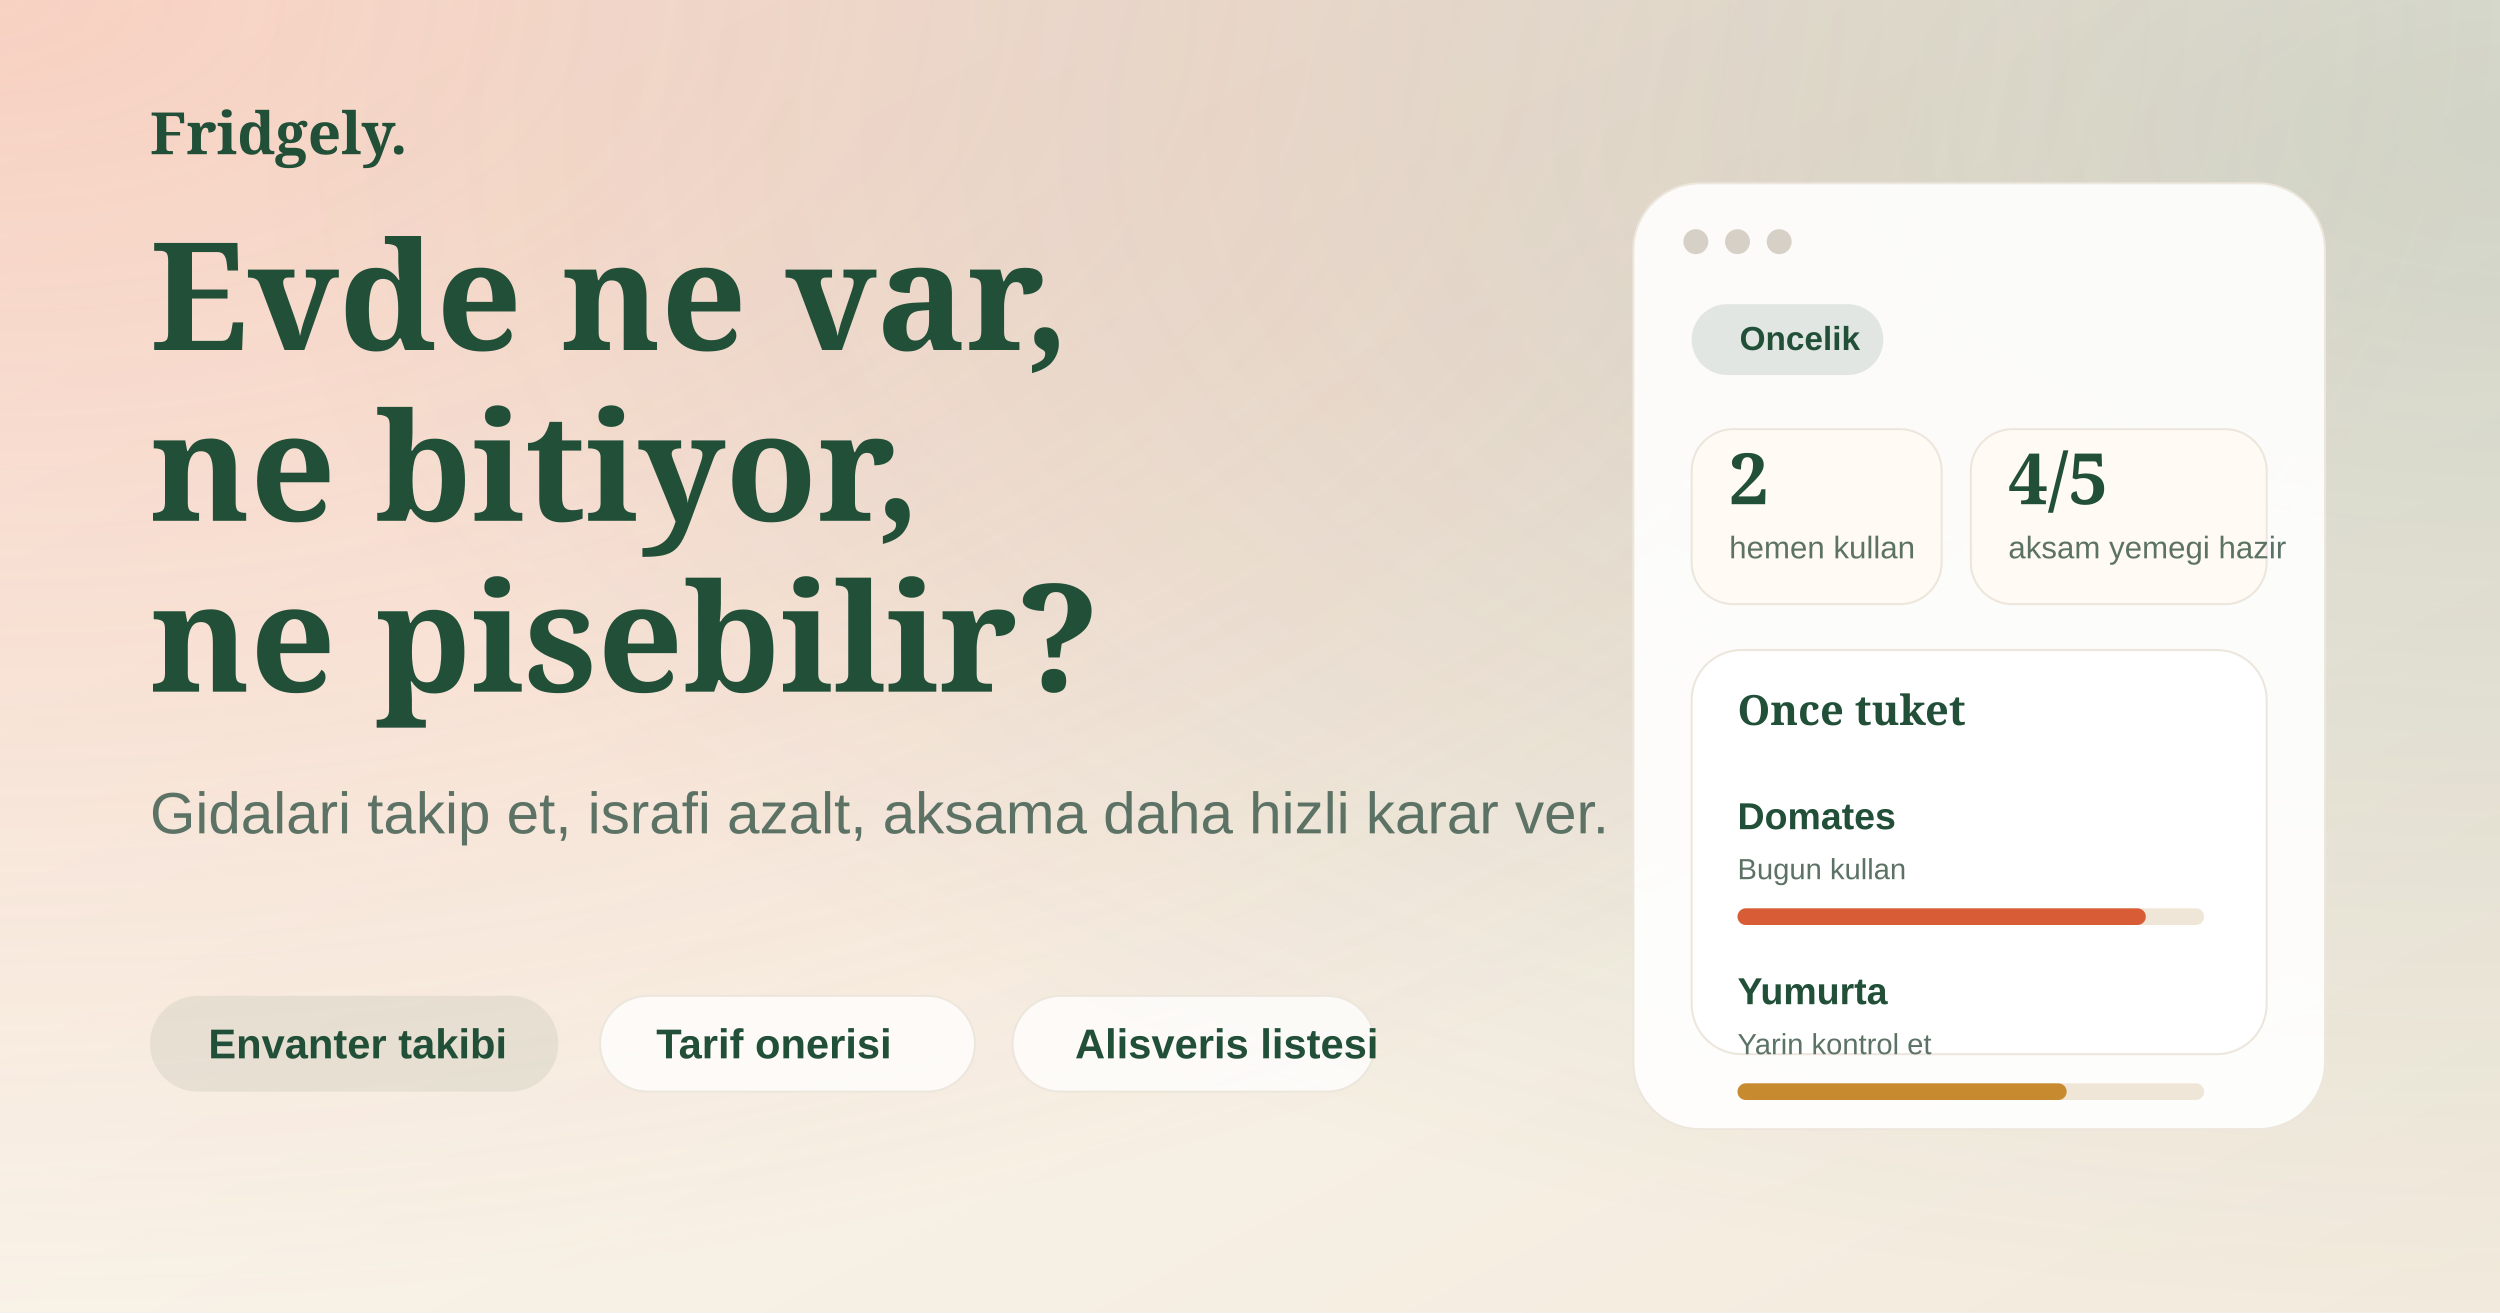
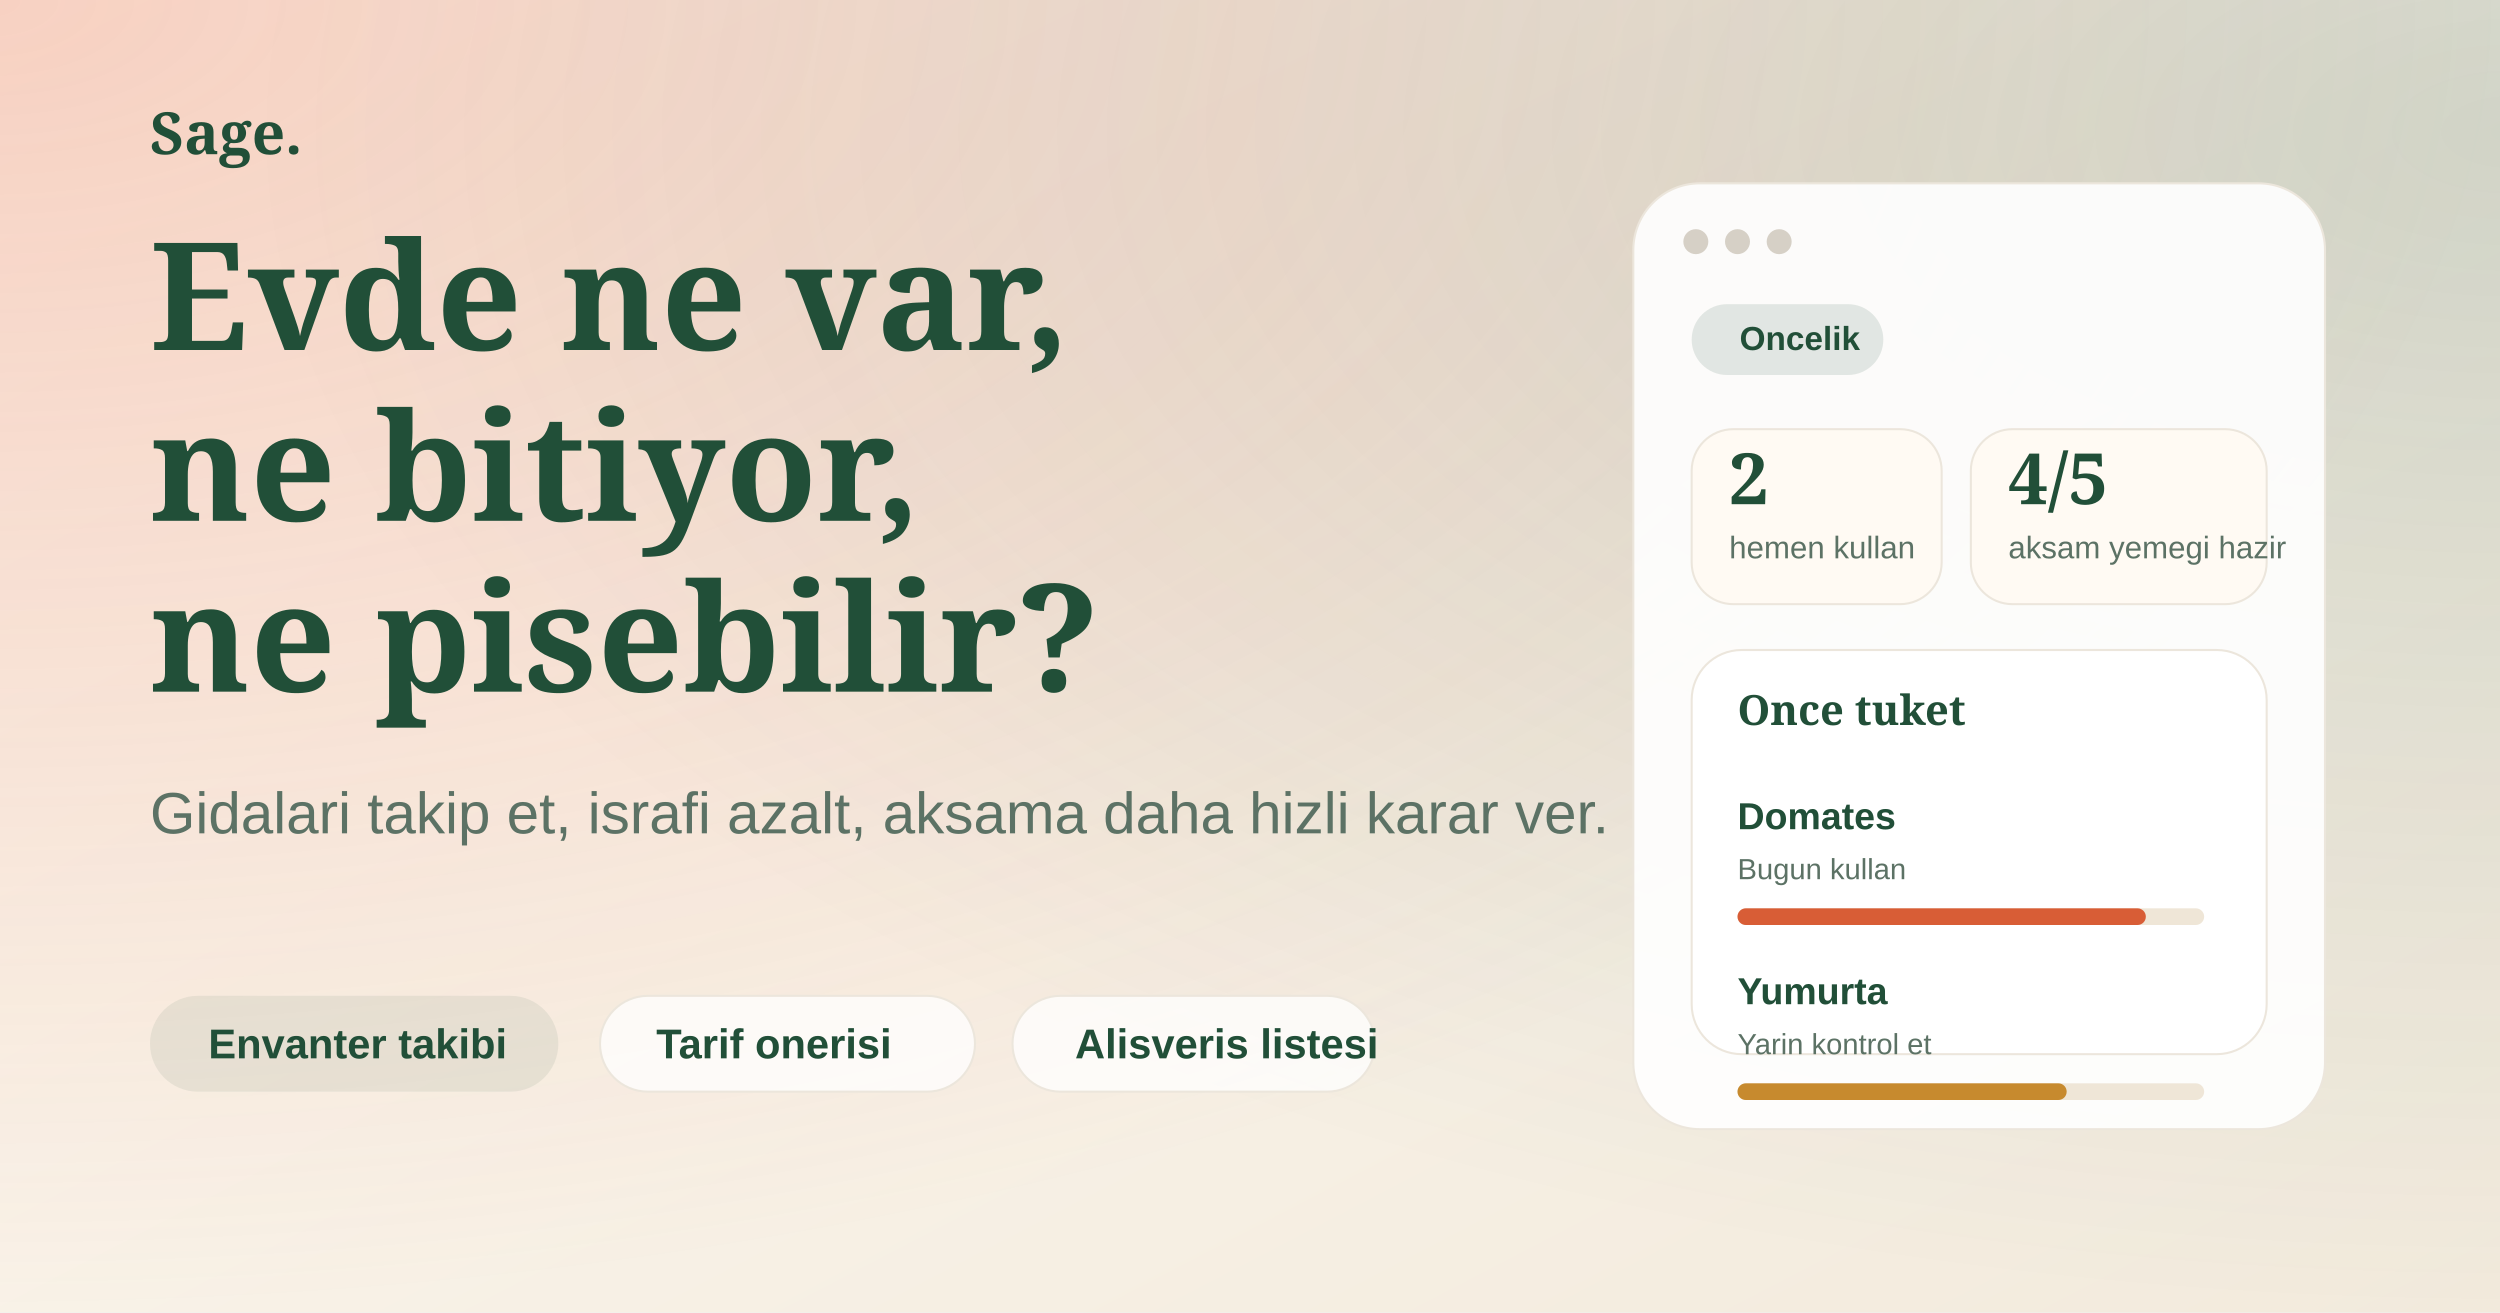
<svg xmlns="http://www.w3.org/2000/svg" width="1200" height="630" viewBox="0 0 1200 630" role="img" aria-labelledby="title desc">
  <defs>
    <linearGradient id="bg" x1="0%" y1="0%" x2="100%" y2="100%">
      <stop offset="0%" stop-color="#fffaf3" />
      <stop offset="100%" stop-color="#f2eadc" />
    </linearGradient>
    <radialGradient id="glowA" cx="0%" cy="0%" r="100%">
      <stop offset="0%" stop-color="#e05d36" stop-opacity="0.26" />
      <stop offset="100%" stop-color="#e05d36" stop-opacity="0" />
    </radialGradient>
    <radialGradient id="glowB" cx="100%" cy="10%" r="90%">
      <stop offset="0%" stop-color="#214f38" stop-opacity="0.18" />
      <stop offset="100%" stop-color="#214f38" stop-opacity="0" />
    </radialGradient>
  </defs>
  <rect width="1200" height="630" fill="url(#bg)" />
  <rect width="1200" height="630" fill="url(#glowA)" />
  <rect width="1200" height="630" fill="url(#glowB)" />
  <g transform="translate(72 74)">
-     <text x="0" y="0" fill="#214f38" font-size="28" font-family="Georgia, serif" font-weight="700">Fridgely.</text>
+     <text x="0" y="0" fill="#214f38" font-size="28" font-family="Georgia, serif" font-weight="700">Sage.</text>
    <text x="0" y="94" fill="#214f38" font-size="72" font-family="Georgia, serif" font-weight="700">Evde ne var,</text>
    <text x="0" y="176" fill="#214f38" font-size="72" font-family="Georgia, serif" font-weight="700">ne bitiyor,</text>
    <text x="0" y="258" fill="#214f38" font-size="72" font-family="Georgia, serif" font-weight="700">ne pisebilir?</text>
    <text x="0" y="326" fill="#5c7265" font-size="28" font-family="Arial, Helvetica, sans-serif">Gidalari takip et, israfi azalt, aksama daha hizli karar ver.</text>
    <g transform="translate(0 404)">
      <rect x="0" y="0" width="196" height="46" rx="23" fill="#214f38" fill-opacity="0.08" />
      <text x="28" y="30" fill="#214f38" font-size="20" font-family="Arial, Helvetica, sans-serif" font-weight="700">Envanter takibi</text>
      <rect x="216" y="0" width="180" height="46" rx="23" fill="#ffffff" fill-opacity="0.76" stroke="#ece6dc" />
      <text x="243" y="30" fill="#214f38" font-size="20" font-family="Arial, Helvetica, sans-serif" font-weight="700">Tarif onerisi</text>
      <rect x="414" y="0" width="174" height="46" rx="23" fill="#ffffff" fill-opacity="0.76" stroke="#ece6dc" />
      <text x="444" y="30" fill="#214f38" font-size="20" font-family="Arial, Helvetica, sans-serif" font-weight="700">Alisveris listesi</text>
    </g>
  </g>
  <g transform="translate(784 88)">
    <rect x="0" y="0" width="332" height="454" rx="32" fill="#ffffff" fill-opacity="0.9" stroke="#ece6dc" />
    <circle cx="30" cy="28" r="6" fill="#d6d0c6" />
    <circle cx="50" cy="28" r="6" fill="#d6d0c6" />
    <circle cx="70" cy="28" r="6" fill="#d6d0c6" />
    <rect x="28" y="58" width="92" height="34" rx="17" fill="#214f38" fill-opacity="0.12" />
    <text x="51" y="80" fill="#214f38" font-size="16" font-family="Arial, Helvetica, sans-serif" font-weight="700">Oncelik</text>
    <rect x="28" y="118" width="120" height="84" rx="20" fill="#fffaf3" stroke="#ece6dc" />
    <text x="46" y="154" fill="#214f38" font-size="34" font-family="Georgia, serif" font-weight="700">2</text>
    <text x="46" y="180" fill="#5c7265" font-size="15" font-family="Arial, Helvetica, sans-serif">hemen kullan</text>
    <rect x="162" y="118" width="142" height="84" rx="20" fill="#fffaf3" stroke="#ece6dc" />
    <text x="180" y="154" fill="#214f38" font-size="34" font-family="Georgia, serif" font-weight="700">4/5</text>
    <text x="180" y="180" fill="#5c7265" font-size="15" font-family="Arial, Helvetica, sans-serif">aksam yemegi hazir</text>
    <rect x="28" y="224" width="276" height="194" rx="24" fill="#ffffff" stroke="#ece6dc" />
    <text x="50" y="260" fill="#214f38" font-size="20" font-family="Georgia, serif" font-weight="700">Once tuket</text>
    <text x="50" y="310" fill="#214f38" font-size="18" font-family="Arial, Helvetica, sans-serif" font-weight="700">Domates</text>
    <text x="50" y="334" fill="#5c7265" font-size="14" font-family="Arial, Helvetica, sans-serif">Bugun kullan</text>
    <rect x="50" y="348" width="224" height="8" rx="4" fill="#efe6d7" />
    <rect x="50" y="348" width="196" height="8" rx="4" fill="#d85d36" />
    <text x="50" y="394" fill="#214f38" font-size="18" font-family="Arial, Helvetica, sans-serif" font-weight="700">Yumurta</text>
    <text x="50" y="418" fill="#5c7265" font-size="14" font-family="Arial, Helvetica, sans-serif">Yarin kontrol et</text>
    <rect x="50" y="432" width="224" height="8" rx="4" fill="#efe6d7" />
    <rect x="50" y="432" width="158" height="8" rx="4" fill="#c78a2e" />
  </g>
</svg>
